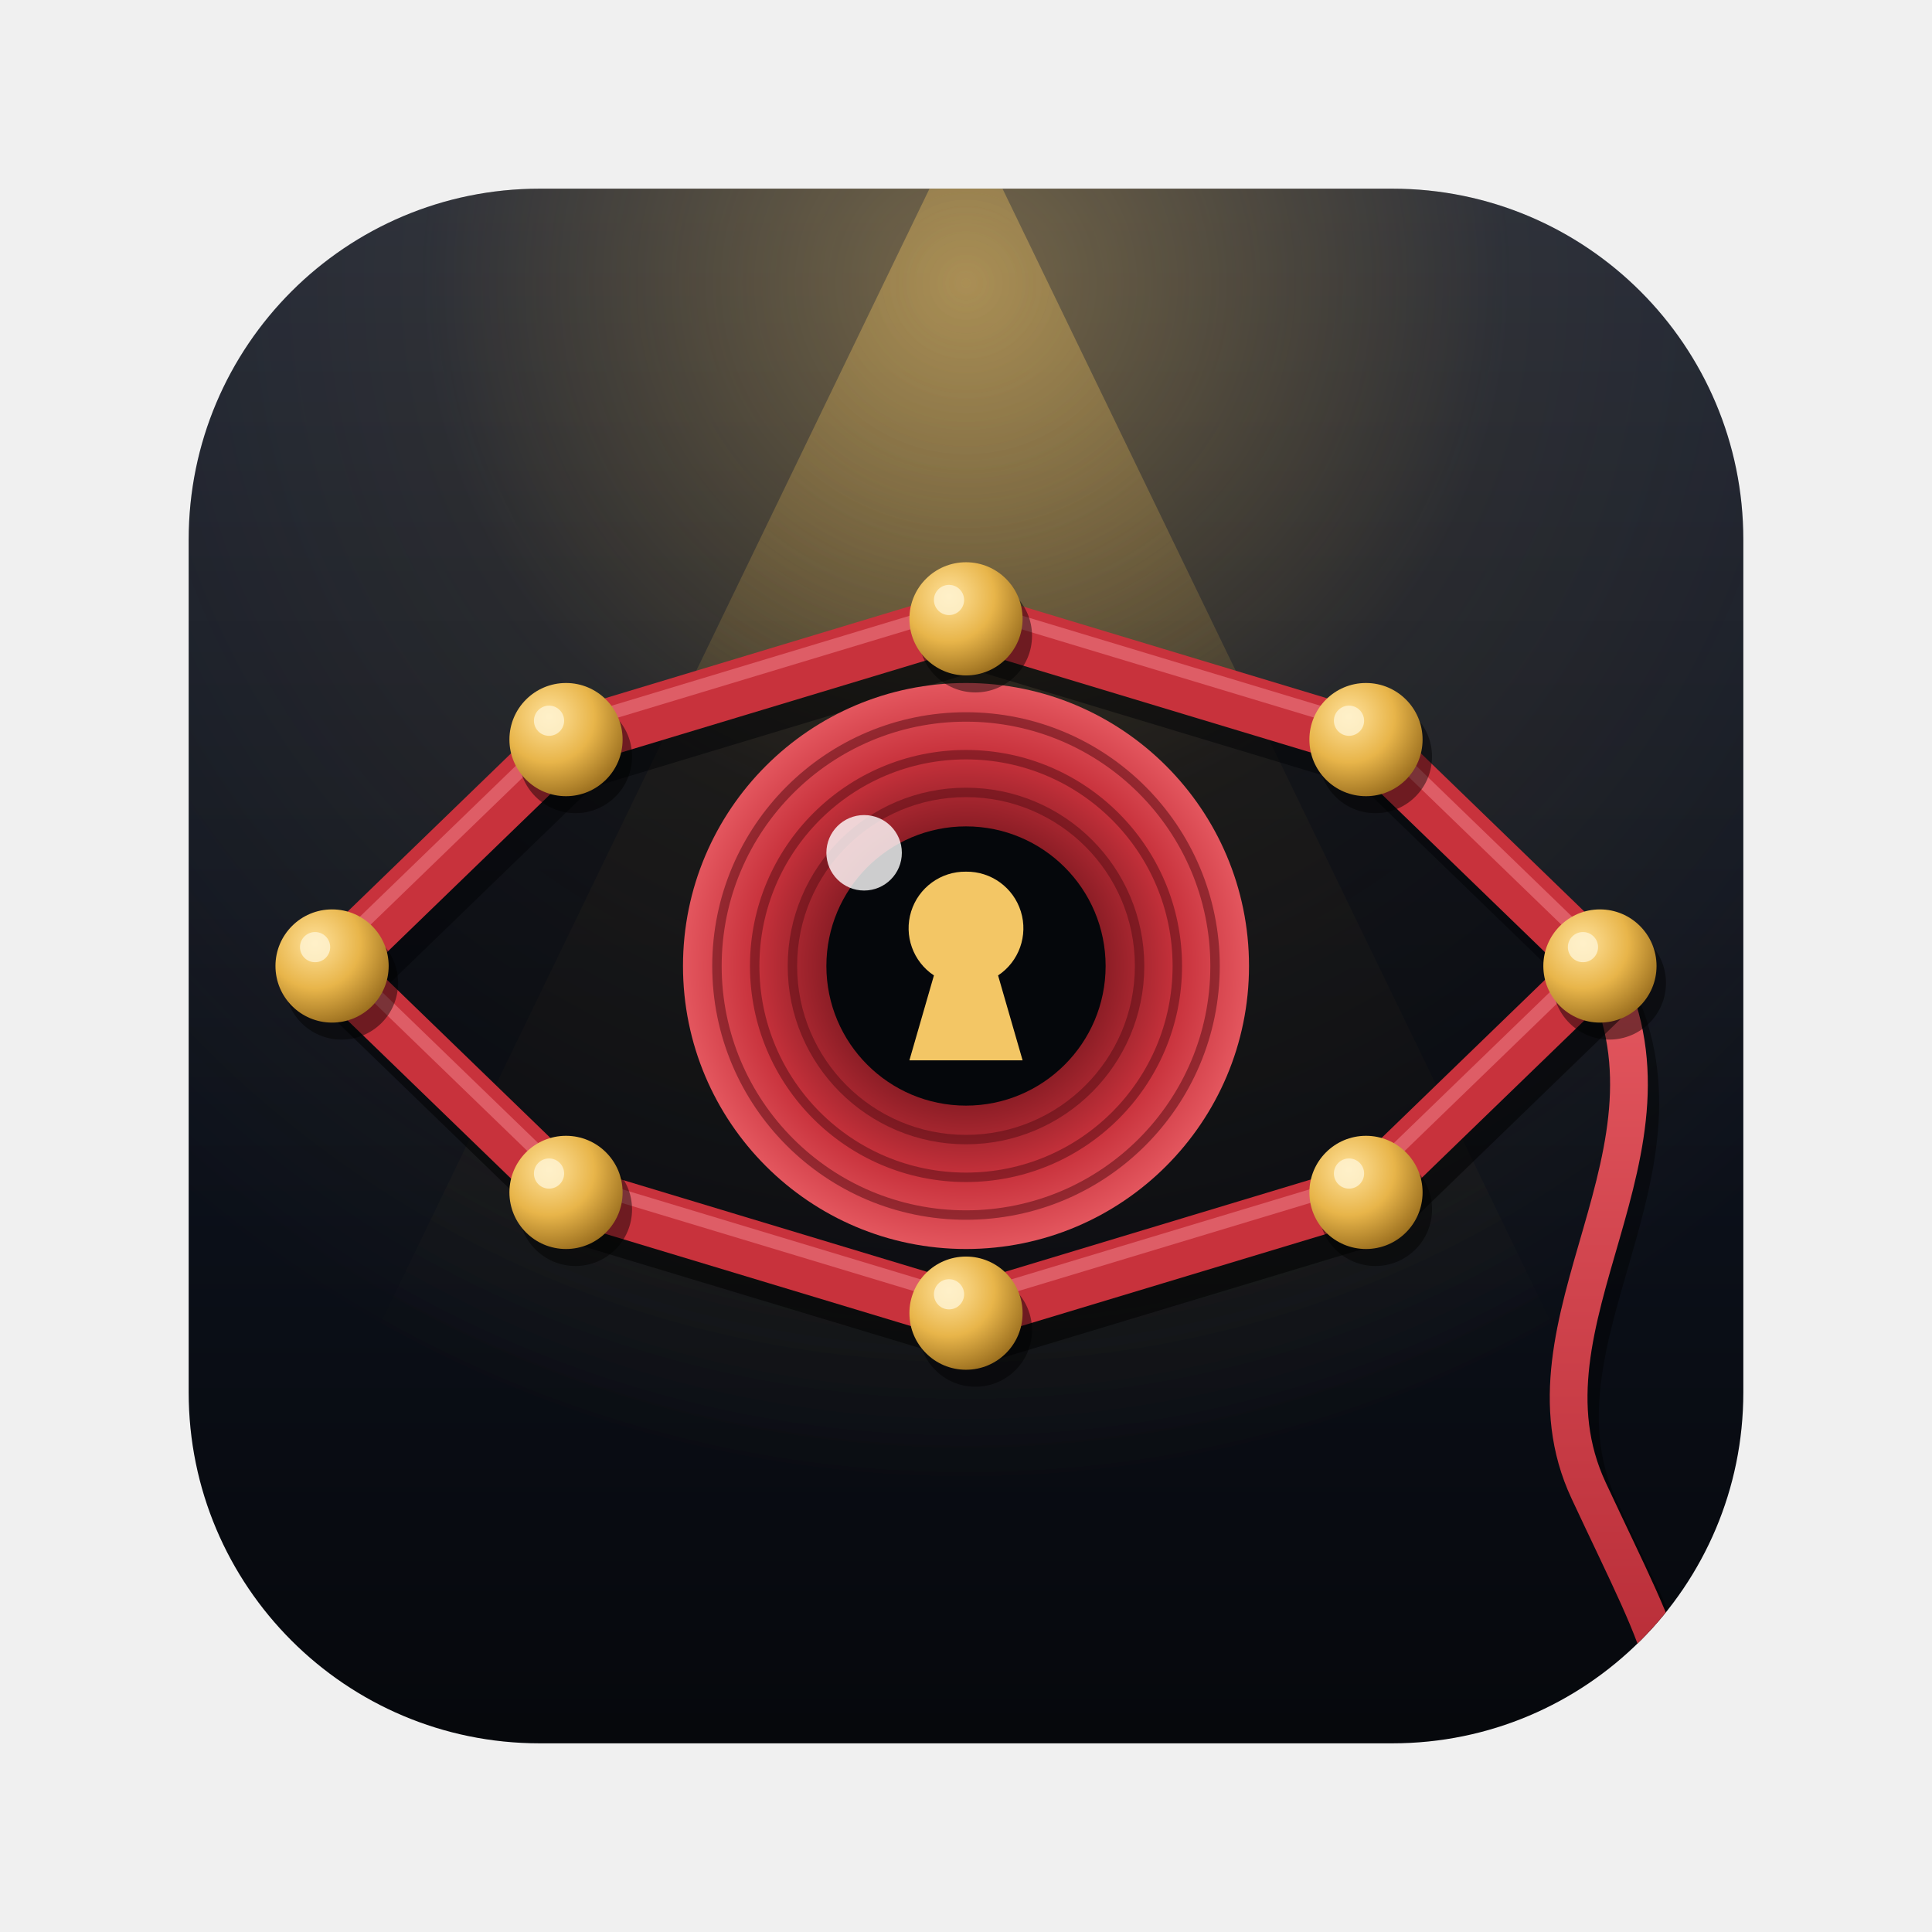
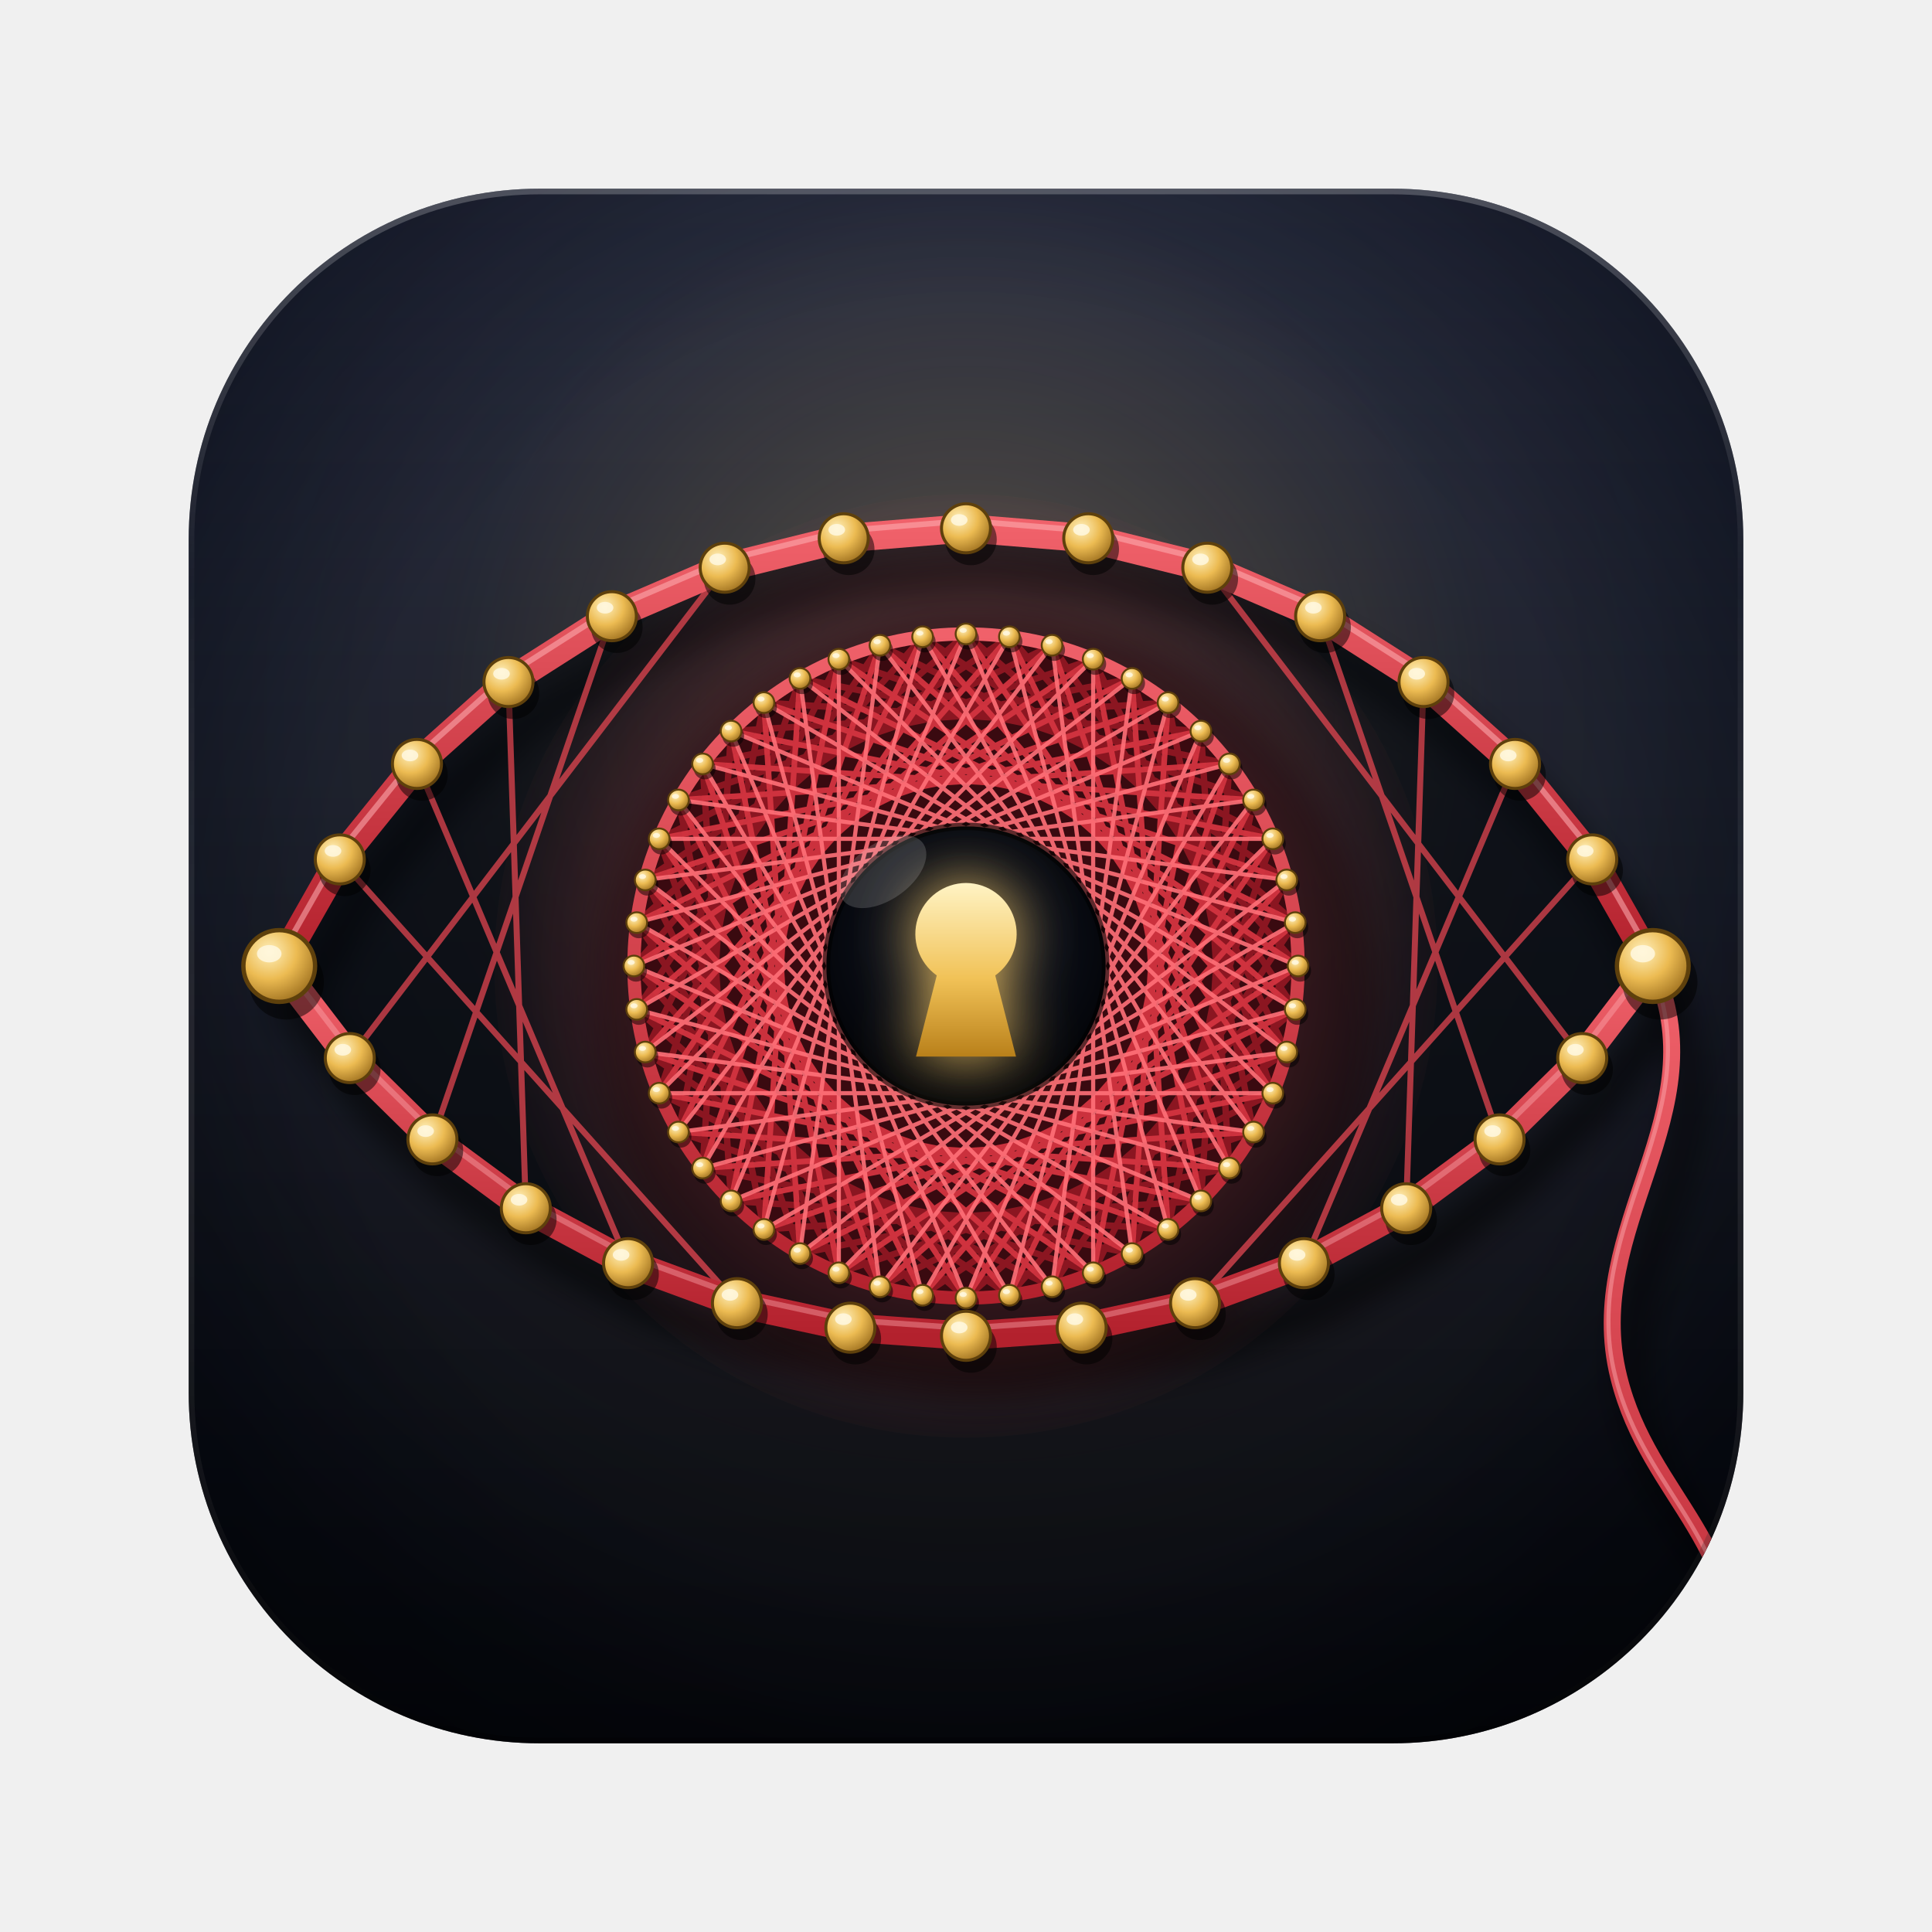
<svg xmlns="http://www.w3.org/2000/svg" width="1024" height="1024" viewBox="0 0 1024 1024">
  <defs>
-     <linearGradient id="night" x1="0" y1="0" x2="0" y2="1">
-       <stop offset="0" stop-color="#1a2338" />
-       <stop offset=".55" stop-color="#0d121d" />
-       <stop offset="1" stop-color="#06080c" />
+     <linearGradient id="bg" x1="0" y1="0" x2="0" y2="1">
+       <stop offset="0" stop-color="#1b2440" />
+       <stop offset=".5" stop-color="#0e1424" />
+       <stop offset="1" stop-color="#05070d" />
    </linearGradient>
-     <radialGradient id="lamp" cx="512" cy="150" r="640" gradientUnits="userSpaceOnUse">
-       <stop offset="0" stop-color="#f3c665" stop-opacity=".42" />
-       <stop offset=".45" stop-color="#e8b54a" stop-opacity=".10" />
+     <radialGradient id="spot" cx="512" cy="380" r="560" gradientUnits="userSpaceOnUse">
+       <stop offset="0" stop-color="#ffd98a" stop-opacity=".30" />
+       <stop offset=".5" stop-color="#e8b54a" stop-opacity=".07" />
      <stop offset="1" stop-color="#e8b54a" stop-opacity="0" />
    </radialGradient>
-     <radialGradient id="brass" cx=".35" cy=".3" r=".8">
-       <stop offset="0" stop-color="#ffe19a" />
-       <stop offset=".5" stop-color="#e8b54a" />
-       <stop offset="1" stop-color="#8f6418" />
-     </radialGradient>
-     <radialGradient id="iris" cx=".5" cy=".5" r=".5">
-       <stop offset=".42" stop-color="#7d1820" />
-       <stop offset=".75" stop-color="#c8323c" />
-       <stop offset="1" stop-color="#e4575f" />
-     </radialGradient>
-     <linearGradient id="string" x1="0" y1="0" x2="0" y2="1">
-       <stop offset="0" stop-color="#e4575f" />
-       <stop offset="1" stop-color="#b02530" />
+     <radialGradient id="vig" cx="512" cy="500" r="620" gradientUnits="userSpaceOnUse">
+       <stop offset=".55" stop-color="#000" stop-opacity="0" />
+       <stop offset="1" stop-color="#000" stop-opacity=".65" />
+     </radialGradient>
+     <linearGradient id="edge" x1="0" y1="0" x2="0" y2="1">
+       <stop offset="0" stop-color="#fff" stop-opacity=".22" />
+       <stop offset=".25" stop-color="#fff" stop-opacity=".03" />
+       <stop offset="1" stop-color="#000" stop-opacity=".3" />
    </linearGradient>
+     <radialGradient id="brass" cx=".36" cy=".3" r=".85">
+       <stop offset="0" stop-color="#fff0bd" />
+       <stop offset=".45" stop-color="#ecbb52" />
+       <stop offset="1" stop-color="#8a5d12" />
+     </radialGradient>
+     <radialGradient id="pupil" cx=".5" cy=".42" r=".6">
+       <stop offset="0" stop-color="#141a2a" />
+       <stop offset="1" stop-color="#020306" />
+     </radialGradient>
+     <linearGradient id="gold" x1="0" y1="0" x2="0" y2="1">
+       <stop offset="0" stop-color="#fff3c4" />
+       <stop offset=".55" stop-color="#f1c257" />
+       <stop offset="1" stop-color="#b9801a" />
+     </linearGradient>
+     <linearGradient id="thread" x1="0" y1="0" x2="0" y2="1">
+       <stop offset="0" stop-color="#f0616a" />
+       <stop offset="1" stop-color="#b3212d" />
+     </linearGradient>
+     <radialGradient id="irisglow" cx="512" cy="512" r="260" gradientUnits="userSpaceOnUse">
+       <stop offset=".3" stop-color="#ff5a66" stop-opacity=".38" />
+       <stop offset="1" stop-color="#ff5a66" stop-opacity="0" />
+     </radialGradient>
+     <filter id="soft" x="-20%" y="-20%" width="140%" height="140%">
+       <feGaussianBlur stdDeviation="9" />
+     </filter>
+     <filter id="glow" x="-60%" y="-60%" width="220%" height="220%">
+       <feGaussianBlur stdDeviation="16" />
+     </filter>
    <clipPath id="tile">
      <rect x="100" y="100" width="824" height="824" rx="186" />
    </clipPath>
  </defs>
  <g clip-path="url(#tile)">
-     <rect x="100" y="100" width="824" height="824" fill="url(#night)" />
-     <path d="M512 60 L930 924 L94 924 Z" fill="url(#lamp)" />
-     <rect x="100" y="100" width="824" height="824" fill="url(#lamp)" />
-     <path d="M848 512 C 900 610, 800 700, 842 790 S 900 900, 870 960" fill="none" stroke="#000" stroke-opacity=".4" stroke-width="20" stroke-linecap="round" transform="translate(6 10)" />
-     <path d="M848 512 C 900 610, 800 700, 842 790 S 900 900, 870 960" fill="none" stroke="url(#string)" stroke-width="20" stroke-linecap="round" />
-     <polygon points="176,512 300,392 512,328 724,392 848,512 724,632 512,696 300,632" fill="none" stroke="#000" stroke-opacity=".5" stroke-width="30" stroke-linejoin="round" transform="translate(6 12)" />
-     <polygon points="176,512 300,392 512,328 724,392 848,512 724,632 512,696 300,632" fill="#05070b" fill-opacity=".55" stroke="#c8323c" stroke-width="30" stroke-linejoin="round" />
-     <polygon points="176,512 300,392 512,328 724,392 848,512 724,632 512,696 300,632" fill="none" stroke="#f08088" stroke-opacity=".55" stroke-width="7" stroke-linejoin="round" transform="translate(0 -7)" />
-     <circle cx="512" cy="512" r="150" fill="url(#iris)" />
-     <g fill="none" stroke="#5c1016" stroke-opacity=".55" stroke-width="5">
-       <circle cx="512" cy="512" r="132" />
-       <circle cx="512" cy="512" r="112" />
-       <circle cx="512" cy="512" r="92" />
+     <rect x="100" y="100" width="824" height="824" fill="url(#bg)" />
+     <rect x="100" y="100" width="824" height="824" fill="url(#spot)" />
+     <rect x="100" y="100" width="824" height="824" fill="url(#vig)" />
+     <g transform="translate(10 22)" filter="url(#soft)" opacity=".7" fill="none" stroke="#000" stroke-linecap="round" stroke-linejoin="round">
+       <path d="M148.0 512.0 L180.1 455.5 L221.0 404.9 L269.5 361.5 L324.3 326.6 L384.1 300.9 L447.2 285.3 L512.0 280.0 L576.8 285.3 L639.9 300.9 L699.7 326.6 L754.5 361.5 L803.0 404.9 L843.9 455.5 L876.0 512.0" stroke-width="16" />
+       <path d="M148.0 512.0 L185.4 560.8 L229.2 603.9 L278.7 640.4 L332.9 669.5 L390.6 690.7 L450.7 703.7 L512.0 708.0 L573.3 703.7 L633.4 690.7 L691.1 669.5 L745.3 640.4 L794.8 603.9 L838.6 560.8 L876.0 512.0" stroke-width="16" />
+       <circle cx="512" cy="512" r="176" stroke-width="60" />
+       <path d="M876 512 C 912 590, 838 650, 858 730 C 874 795, 930 820, 918 900 C 912 940, 900 960, 896 990" stroke-width="10" />
    </g>
-     <circle cx="512" cy="512" r="74" fill="#05070b" />
-     <path d="M512 462 a30 30 0 0 1 17 55 l13 45 h-60 l13 -45 a30 30 0 0 1 17 -55 z" fill="#f3c665" />
-     <circle cx="458" cy="452" r="20" fill="#fff" opacity=".8" />
-     <circle cx="181" cy="521" r="30" fill="#000" opacity=".45" />
-     <circle cx="176" cy="512" r="30" fill="url(#brass)" />
-     <circle cx="167" cy="502" r="8" fill="#fff6d8" opacity=".75" />
-     <circle cx="305" cy="401" r="30" fill="#000" opacity=".45" />
-     <circle cx="300" cy="392" r="30" fill="url(#brass)" />
-     <circle cx="291" cy="382" r="8" fill="#fff6d8" opacity=".75" />
-     <circle cx="517" cy="337" r="30" fill="#000" opacity=".45" />
-     <circle cx="512" cy="328" r="30" fill="url(#brass)" />
-     <circle cx="503" cy="318" r="8" fill="#fff6d8" opacity=".75" />
-     <circle cx="729" cy="401" r="30" fill="#000" opacity=".45" />
-     <circle cx="724" cy="392" r="30" fill="url(#brass)" />
-     <circle cx="715" cy="382" r="8" fill="#fff6d8" opacity=".75" />
-     <circle cx="853" cy="521" r="30" fill="#000" opacity=".45" />
-     <circle cx="848" cy="512" r="30" fill="url(#brass)" />
-     <circle cx="839" cy="502" r="8" fill="#fff6d8" opacity=".75" />
-     <circle cx="729" cy="641" r="30" fill="#000" opacity=".45" />
-     <circle cx="724" cy="632" r="30" fill="url(#brass)" />
-     <circle cx="715" cy="622" r="8" fill="#fff6d8" opacity=".75" />
-     <circle cx="517" cy="705" r="30" fill="#000" opacity=".45" />
-     <circle cx="512" cy="696" r="30" fill="url(#brass)" />
-     <circle cx="503" cy="686" r="8" fill="#fff6d8" opacity=".75" />
-     <circle cx="305" cy="641" r="30" fill="#000" opacity=".45" />
-     <circle cx="300" cy="632" r="30" fill="url(#brass)" />
-     <circle cx="291" cy="622" r="8" fill="#fff6d8" opacity=".75" />
+     <path d="M148.0 512.0 L180.1 455.5 L221.0 404.9 L269.5 361.5 L324.3 326.6 L384.1 300.9 L447.2 285.3 L512.0 280.0 L576.8 285.3 L639.9 300.9 L699.7 326.6 L754.5 361.5 L803.0 404.9 L843.9 455.5 L876.0 512.0 L876.0 512.0 L838.6 560.8 L794.8 603.9 L745.3 640.4 L691.1 669.5 L633.4 690.7 L573.3 703.7 L512.0 708.0 L450.7 703.7 L390.6 690.7 L332.9 669.5 L278.7 640.4 L229.2 603.9 L185.4 560.8 L148.0 512.0 Z" fill="#04060b" opacity=".6" />
+     <path d="M180.1 455.5 L390.6 690.7 M843.9 455.5 L633.4 690.7 M221.0 404.9 L332.9 669.5 M803.0 404.9 L691.1 669.5 M269.5 361.5 L278.7 640.4 M754.5 361.5 L745.3 640.4 M324.3 326.6 L229.2 603.9 M699.7 326.6 L794.8 603.9 M384.1 300.9 L185.4 560.8 M639.9 300.9 L838.6 560.8" fill="none" stroke="#e0444f" stroke-width="3.2" stroke-linecap="round" opacity=".75" />
+     <path d="M876 512 C 912 590, 838 650, 858 730 C 874 795, 930 820, 918 900 C 912 940, 900 960, 896 990" fill="none" stroke="url(#thread)" stroke-width="9" stroke-linecap="round" />
+     <path d="M876 512 C 912 590, 838 650, 858 730 C 874 795, 930 820, 918 900 C 912 940, 900 960, 896 990" fill="none" stroke="#ffb0b5" stroke-opacity=".45" stroke-width="2.2" stroke-linecap="round" transform="translate(-2 -1)" />
+     <circle cx="512" cy="512" r="250" fill="url(#irisglow)" />
+     <circle cx="512" cy="512" r="176" fill="#3a0a10" />
+     <path d="M512.0 336.0 L686.5 489.0 M535.0 337.5 L688.0 512.0 M557.6 342.0 L686.5 535.0 M579.4 349.4 L682.0 557.6 M600.0 359.6 L674.6 579.4 M619.1 372.4 L664.4 600.0 M636.5 387.5 L651.6 619.1 M651.6 404.9 L636.5 636.5 M664.4 424.0 L619.1 651.6 M674.6 444.6 L600.0 664.4 M682.0 466.4 L579.4 674.6 M686.5 489.0 L557.6 682.0 M688.0 512.0 L535.0 686.5 M686.5 535.0 L512.0 688.0 M682.0 557.6 L489.0 686.5 M674.6 579.4 L466.4 682.0 M664.4 600.0 L444.6 674.6 M651.6 619.1 L424.0 664.4 M636.5 636.5 L404.9 651.6 M619.1 651.6 L387.5 636.5 M600.0 664.4 L372.4 619.1 M579.4 674.6 L359.6 600.0 M557.6 682.0 L349.4 579.4 M535.0 686.5 L342.0 557.6 M512.0 688.0 L337.5 535.0 M489.0 686.5 L336.0 512.0 M466.4 682.0 L337.5 489.0 M444.6 674.6 L342.0 466.4 M424.0 664.4 L349.4 444.6 M404.9 651.6 L359.6 424.0 M387.5 636.5 L372.4 404.9 M372.4 619.1 L387.5 387.5 M359.6 600.0 L404.9 372.4 M349.4 579.4 L424.0 359.6 M342.0 557.6 L444.6 349.4 M337.5 535.0 L466.4 342.0 M336.0 512.0 L489.0 337.5 M337.5 489.0 L512.0 336.0 M342.0 466.4 L535.0 337.5 M349.4 444.6 L557.6 342.0 M359.6 424.0 L579.4 349.4 M372.4 404.9 L600.0 359.6 M387.5 387.5 L619.1 372.4 M404.9 372.4 L636.5 387.5 M424.0 359.6 L651.6 404.9 M444.6 349.4 L664.4 424.0 M466.4 342.0 L674.6 444.6 M489.0 337.5 L682.0 466.4" fill="none" stroke="#8f1722" stroke-width="3.4" opacity=".95" />
+     <path d="M512.0 336.0 L674.6 579.4 M535.0 337.5 L664.4 600.0 M557.6 342.0 L651.6 619.1 M579.4 349.4 L636.5 636.5 M600.0 359.6 L619.1 651.6 M619.1 372.4 L600.0 664.4 M636.5 387.5 L579.4 674.6 M651.6 404.9 L557.6 682.0 M664.4 424.0 L535.0 686.5 M674.6 444.6 L512.0 688.0 M682.0 466.4 L489.0 686.5 M686.5 489.0 L466.4 682.0 M688.0 512.0 L444.6 674.6 M686.5 535.0 L424.0 664.4 M682.0 557.6 L404.9 651.6 M674.6 579.4 L387.5 636.5 M664.4 600.0 L372.4 619.1 M651.6 619.1 L359.6 600.0 M636.5 636.5 L349.4 579.4 M619.1 651.6 L342.0 557.6 M600.0 664.4 L337.5 535.0 M579.4 674.6 L336.0 512.0 M557.6 682.0 L337.5 489.0 M535.0 686.5 L342.0 466.4 M512.0 688.0 L349.4 444.6 M489.0 686.5 L359.6 424.0 M466.4 682.0 L372.4 404.9 M444.6 674.6 L387.5 387.5 M424.0 664.4 L404.9 372.4 M404.9 651.6 L424.0 359.6 M387.5 636.5 L444.6 349.4 M372.4 619.1 L466.4 342.0 M359.6 600.0 L489.0 337.5 M349.4 579.4 L512.0 336.0 M342.0 557.6 L535.0 337.5 M337.5 535.0 L557.6 342.0 M336.0 512.0 L579.4 349.4 M337.5 489.0 L600.0 359.6 M342.0 466.4 L619.1 372.4 M349.4 444.6 L636.5 387.5 M359.6 424.0 L651.6 404.9 M372.4 404.9 L664.4 424.0 M387.5 387.5 L674.6 444.6 M404.9 372.4 L682.0 466.4 M424.0 359.6 L686.5 489.0 M444.6 349.4 L688.0 512.0 M466.4 342.0 L686.5 535.0 M489.0 337.5 L682.0 557.6" fill="none" stroke="#d2333f" stroke-width="3" opacity=".95" />
+     <path d="M512.0 336.0 L636.5 636.5 M535.0 337.5 L619.1 651.6 M557.6 342.0 L600.0 664.4 M579.4 349.4 L579.4 674.6 M600.0 359.6 L557.6 682.0 M619.1 372.4 L535.0 686.5 M636.5 387.5 L512.0 688.0 M651.6 404.9 L489.0 686.5 M664.4 424.0 L466.4 682.0 M674.6 444.6 L444.6 674.6 M682.0 466.4 L424.0 664.4 M686.5 489.0 L404.9 651.6 M688.0 512.0 L387.5 636.5 M686.5 535.0 L372.4 619.1 M682.0 557.6 L359.6 600.0 M674.6 579.4 L349.4 579.4 M664.4 600.0 L342.0 557.6 M651.6 619.1 L337.5 535.0 M636.5 636.5 L336.0 512.0 M619.1 651.6 L337.5 489.0 M600.0 664.4 L342.0 466.4 M579.4 674.6 L349.4 444.6 M557.6 682.0 L359.6 424.0 M535.0 686.5 L372.4 404.9 M512.0 688.0 L387.5 387.5 M489.0 686.5 L404.9 372.4 M466.4 682.0 L424.0 359.6 M444.6 674.6 L444.6 349.4 M424.0 664.4 L466.4 342.0 M404.9 651.6 L489.0 337.5 M387.5 636.5 L512.0 336.0 M372.4 619.1 L535.0 337.5 M359.6 600.0 L557.6 342.0 M349.4 579.4 L579.4 349.4 M342.0 557.6 L600.0 359.6 M337.5 535.0 L619.1 372.4 M336.0 512.0 L636.5 387.5 M337.5 489.0 L651.6 404.9 M342.0 466.4 L664.4 424.0 M349.4 444.6 L674.6 444.6 M359.6 424.0 L682.0 466.4 M372.4 404.9 L686.5 489.0 M387.5 387.5 L688.0 512.0 M404.9 372.4 L686.5 535.0 M424.0 359.6 L682.0 557.6 M444.6 349.4 L674.6 579.4 M466.4 342.0 L664.4 600.0 M489.0 337.5 L651.6 619.1" fill="none" stroke="#ff7078" stroke-width="2.2" opacity=".9" />
+     <circle cx="512" cy="512" r="176" fill="none" stroke="url(#thread)" stroke-width="7" />
+     <circle cx="512" cy="512" r="74" fill="url(#pupil)" stroke="#000" stroke-opacity=".6" stroke-width="4" />
+     <path id="kh" d="M512 468 a27 27 0 0 1 15.5 49 l11 43 h-53 l11 -43 a27 27 0 0 1 15.5 -49 z" fill="#ffcf66" filter="url(#glow)" opacity=".9" />
+     <path d="M512 468 a27 27 0 0 1 15.5 49 l11 43 h-53 l11 -43 a27 27 0 0 1 15.5 -49 z" fill="url(#gold)" />
+     <ellipse cx="468" cy="462" rx="26" ry="15" fill="#fff" opacity=".16" transform="rotate(-35 468 462)" />
+     <g fill="none" stroke-linecap="round" stroke-linejoin="round">
+       <path d="M148.0 512.0 L180.1 455.5 L221.0 404.9 L269.5 361.5 L324.3 326.6 L384.1 300.9 L447.2 285.3 L512.0 280.0 L576.8 285.3 L639.9 300.9 L699.7 326.6 L754.5 361.5 L803.0 404.9 L843.9 455.5 L876.0 512.0" stroke="url(#thread)" stroke-width="15" />
+       <path d="M148.0 512.0 L185.4 560.8 L229.2 603.9 L278.7 640.4 L332.9 669.5 L390.6 690.7 L450.7 703.7 L512.0 708.0 L573.3 703.7 L633.4 690.7 L691.1 669.5 L745.3 640.4 L794.8 603.9 L838.6 560.8 L876.0 512.0" stroke="url(#thread)" stroke-width="15" />
+       <path d="M148.0 512.0 L180.1 455.5 L221.0 404.9 L269.5 361.5 L324.3 326.6 L384.1 300.9 L447.2 285.3 L512.0 280.0 L576.8 285.3 L639.9 300.9 L699.7 326.6 L754.5 361.5 L803.0 404.9 L843.9 455.5 L876.0 512.0" stroke="#ffb0b5" stroke-opacity=".55" stroke-width="3" transform="translate(0 -4)" />
+       <path d="M148.0 512.0 L185.4 560.8 L229.2 603.9 L278.7 640.4 L332.9 669.5 L390.6 690.7 L450.7 703.7 L512.0 708.0 L573.3 703.7 L633.4 690.7 L691.1 669.5 L745.3 640.4 L794.8 603.9 L838.6 560.8 L876.0 512.0" stroke="#ffb0b5" stroke-opacity=".4" stroke-width="3" transform="translate(0 -4)" />
+     </g>
+     <circle cx="513.1" cy="338.5" r="5.8" fill="#000" opacity=".5" />
+     <circle cx="512.0" cy="336.0" r="5.5" fill="url(#brass)" stroke="#5e400c" stroke-width="1.0" />
+     <ellipse cx="510.5" cy="334.1" rx="1.9" ry="1.3" fill="#fff8e0" opacity=".85" />
+     <circle cx="536.1" cy="340.0" r="5.8" fill="#000" opacity=".5" />
+     <circle cx="535.0" cy="337.5" r="5.5" fill="url(#brass)" stroke="#5e400c" stroke-width="1.0" />
+     <ellipse cx="533.4" cy="335.6" rx="1.9" ry="1.3" fill="#fff8e0" opacity=".85" />
+     <circle cx="558.7" cy="344.5" r="5.8" fill="#000" opacity=".5" />
+     <circle cx="557.6" cy="342.0" r="5.5" fill="url(#brass)" stroke="#5e400c" stroke-width="1.0" />
+     <ellipse cx="556.0" cy="340.1" rx="1.9" ry="1.3" fill="#fff8e0" opacity=".85" />
+     <circle cx="580.5" cy="351.9" r="5.8" fill="#000" opacity=".5" />
+     <circle cx="579.4" cy="349.4" r="5.5" fill="url(#brass)" stroke="#5e400c" stroke-width="1.0" />
+     <ellipse cx="577.8" cy="347.5" rx="1.9" ry="1.3" fill="#fff8e0" opacity=".85" />
+     <circle cx="601.1" cy="362.1" r="5.8" fill="#000" opacity=".5" />
+     <circle cx="600.0" cy="359.6" r="5.5" fill="url(#brass)" stroke="#5e400c" stroke-width="1.0" />
+     <ellipse cx="598.5" cy="357.7" rx="1.9" ry="1.3" fill="#fff8e0" opacity=".85" />
+     <circle cx="620.2" cy="374.8" r="5.8" fill="#000" opacity=".5" />
+     <circle cx="619.1" cy="372.4" r="5.5" fill="url(#brass)" stroke="#5e400c" stroke-width="1.0" />
+     <ellipse cx="617.6" cy="370.5" rx="1.9" ry="1.3" fill="#fff8e0" opacity=".85" />
+     <circle cx="637.6" cy="390.0" r="5.8" fill="#000" opacity=".5" />
+     <circle cx="636.5" cy="387.5" r="5.5" fill="url(#brass)" stroke="#5e400c" stroke-width="1.0" />
+     <ellipse cx="634.9" cy="385.7" rx="1.9" ry="1.3" fill="#fff8e0" opacity=".85" />
+     <circle cx="652.7" cy="407.3" r="5.8" fill="#000" opacity=".5" />
+     <circle cx="651.6" cy="404.9" r="5.5" fill="url(#brass)" stroke="#5e400c" stroke-width="1.0" />
+     <ellipse cx="650.1" cy="403.0" rx="1.9" ry="1.3" fill="#fff8e0" opacity=".85" />
+     <circle cx="665.5" cy="426.5" r="5.8" fill="#000" opacity=".5" />
+     <circle cx="664.4" cy="424.0" r="5.5" fill="url(#brass)" stroke="#5e400c" stroke-width="1.0" />
+     <ellipse cx="662.9" cy="422.1" rx="1.9" ry="1.3" fill="#fff8e0" opacity=".85" />
+     <circle cx="675.7" cy="447.1" r="5.8" fill="#000" opacity=".5" />
+     <circle cx="674.6" cy="444.6" r="5.5" fill="url(#brass)" stroke="#5e400c" stroke-width="1.0" />
+     <ellipse cx="673.1" cy="442.8" rx="1.9" ry="1.3" fill="#fff8e0" opacity=".85" />
+     <circle cx="683.1" cy="468.9" r="5.8" fill="#000" opacity=".5" />
+     <circle cx="682.0" cy="466.4" r="5.5" fill="url(#brass)" stroke="#5e400c" stroke-width="1.0" />
+     <ellipse cx="680.5" cy="464.6" rx="1.9" ry="1.3" fill="#fff8e0" opacity=".85" />
+     <circle cx="687.6" cy="491.5" r="5.8" fill="#000" opacity=".5" />
+     <circle cx="686.5" cy="489.0" r="5.5" fill="url(#brass)" stroke="#5e400c" stroke-width="1.0" />
+     <ellipse cx="685.0" cy="487.2" rx="1.9" ry="1.3" fill="#fff8e0" opacity=".85" />
+     <circle cx="689.1" cy="514.5" r="5.8" fill="#000" opacity=".5" />
+     <circle cx="688.0" cy="512.0" r="5.5" fill="url(#brass)" stroke="#5e400c" stroke-width="1.0" />
+     <ellipse cx="686.5" cy="510.1" rx="1.9" ry="1.3" fill="#fff8e0" opacity=".85" />
+     <circle cx="687.6" cy="537.4" r="5.8" fill="#000" opacity=".5" />
+     <circle cx="686.5" cy="535.0" r="5.5" fill="url(#brass)" stroke="#5e400c" stroke-width="1.0" />
+     <ellipse cx="685.0" cy="533.1" rx="1.9" ry="1.3" fill="#fff8e0" opacity=".85" />
+     <circle cx="683.1" cy="560.0" r="5.8" fill="#000" opacity=".5" />
+     <circle cx="682.0" cy="557.6" r="5.5" fill="url(#brass)" stroke="#5e400c" stroke-width="1.0" />
+     <ellipse cx="680.5" cy="555.7" rx="1.9" ry="1.3" fill="#fff8e0" opacity=".85" />
+     <circle cx="675.7" cy="581.8" r="5.8" fill="#000" opacity=".5" />
+     <circle cx="674.6" cy="579.4" r="5.5" fill="url(#brass)" stroke="#5e400c" stroke-width="1.0" />
+     <ellipse cx="673.1" cy="577.5" rx="1.9" ry="1.3" fill="#fff8e0" opacity=".85" />
+     <circle cx="665.5" cy="602.5" r="5.8" fill="#000" opacity=".5" />
+     <circle cx="664.4" cy="600.0" r="5.5" fill="url(#brass)" stroke="#5e400c" stroke-width="1.0" />
+     <ellipse cx="662.9" cy="598.1" rx="1.9" ry="1.3" fill="#fff8e0" opacity=".85" />
+     <circle cx="652.7" cy="621.6" r="5.8" fill="#000" opacity=".5" />
+     <circle cx="651.6" cy="619.1" r="5.5" fill="url(#brass)" stroke="#5e400c" stroke-width="1.0" />
+     <ellipse cx="650.1" cy="617.3" rx="1.9" ry="1.3" fill="#fff8e0" opacity=".85" />
+     <circle cx="637.6" cy="638.9" r="5.8" fill="#000" opacity=".5" />
+     <circle cx="636.5" cy="636.5" r="5.5" fill="url(#brass)" stroke="#5e400c" stroke-width="1.0" />
+     <ellipse cx="634.9" cy="634.6" rx="1.9" ry="1.3" fill="#fff8e0" opacity=".85" />
+     <circle cx="620.2" cy="654.1" r="5.8" fill="#000" opacity=".5" />
+     <circle cx="619.1" cy="651.6" r="5.5" fill="url(#brass)" stroke="#5e400c" stroke-width="1.0" />
+     <ellipse cx="617.6" cy="649.8" rx="1.9" ry="1.3" fill="#fff8e0" opacity=".85" />
+     <circle cx="601.1" cy="666.9" r="5.8" fill="#000" opacity=".5" />
+     <circle cx="600.0" cy="664.4" r="5.5" fill="url(#brass)" stroke="#5e400c" stroke-width="1.0" />
+     <ellipse cx="598.5" cy="662.6" rx="1.9" ry="1.3" fill="#fff8e0" opacity=".85" />
+     <circle cx="580.5" cy="677.1" r="5.8" fill="#000" opacity=".5" />
+     <circle cx="579.4" cy="674.6" r="5.5" fill="url(#brass)" stroke="#5e400c" stroke-width="1.0" />
+     <ellipse cx="577.8" cy="672.7" rx="1.9" ry="1.3" fill="#fff8e0" opacity=".85" />
+     <circle cx="558.7" cy="684.5" r="5.8" fill="#000" opacity=".5" />
+     <circle cx="557.6" cy="682.0" r="5.5" fill="url(#brass)" stroke="#5e400c" stroke-width="1.0" />
+     <ellipse cx="556.0" cy="680.1" rx="1.9" ry="1.3" fill="#fff8e0" opacity=".85" />
+     <circle cx="536.1" cy="689.0" r="5.8" fill="#000" opacity=".5" />
+     <circle cx="535.0" cy="686.5" r="5.5" fill="url(#brass)" stroke="#5e400c" stroke-width="1.0" />
+     <ellipse cx="533.4" cy="684.6" rx="1.9" ry="1.3" fill="#fff8e0" opacity=".85" />
+     <circle cx="513.1" cy="690.5" r="5.8" fill="#000" opacity=".5" />
+     <circle cx="512.0" cy="688.0" r="5.5" fill="url(#brass)" stroke="#5e400c" stroke-width="1.0" />
+     <ellipse cx="510.5" cy="686.1" rx="1.9" ry="1.3" fill="#fff8e0" opacity=".85" />
+     <circle cx="490.1" cy="689.0" r="5.8" fill="#000" opacity=".5" />
+     <circle cx="489.0" cy="686.5" r="5.5" fill="url(#brass)" stroke="#5e400c" stroke-width="1.0" />
+     <ellipse cx="487.5" cy="684.6" rx="1.9" ry="1.3" fill="#fff8e0" opacity=".85" />
+     <circle cx="467.5" cy="684.5" r="5.8" fill="#000" opacity=".5" />
+     <circle cx="466.4" cy="682.0" r="5.5" fill="url(#brass)" stroke="#5e400c" stroke-width="1.0" />
+     <ellipse cx="464.9" cy="680.1" rx="1.9" ry="1.3" fill="#fff8e0" opacity=".85" />
+     <circle cx="445.7" cy="677.1" r="5.8" fill="#000" opacity=".5" />
+     <circle cx="444.6" cy="674.6" r="5.5" fill="url(#brass)" stroke="#5e400c" stroke-width="1.0" />
+     <ellipse cx="443.1" cy="672.7" rx="1.9" ry="1.3" fill="#fff8e0" opacity=".85" />
+     <circle cx="425.1" cy="666.9" r="5.8" fill="#000" opacity=".5" />
+     <circle cx="424.0" cy="664.4" r="5.5" fill="url(#brass)" stroke="#5e400c" stroke-width="1.0" />
+     <ellipse cx="422.5" cy="662.6" rx="1.9" ry="1.3" fill="#fff8e0" opacity=".85" />
+     <circle cx="406.0" cy="654.1" r="5.8" fill="#000" opacity=".5" />
+     <circle cx="404.9" cy="651.6" r="5.5" fill="url(#brass)" stroke="#5e400c" stroke-width="1.0" />
+     <ellipse cx="403.3" cy="649.8" rx="1.9" ry="1.3" fill="#fff8e0" opacity=".85" />
+     <circle cx="388.6" cy="638.9" r="5.8" fill="#000" opacity=".5" />
+     <circle cx="387.5" cy="636.5" r="5.5" fill="url(#brass)" stroke="#5e400c" stroke-width="1.0" />
+     <ellipse cx="386.0" cy="634.6" rx="1.9" ry="1.3" fill="#fff8e0" opacity=".85" />
+     <circle cx="373.5" cy="621.6" r="5.8" fill="#000" opacity=".5" />
+     <circle cx="372.4" cy="619.1" r="5.5" fill="url(#brass)" stroke="#5e400c" stroke-width="1.0" />
+     <ellipse cx="370.8" cy="617.3" rx="1.9" ry="1.3" fill="#fff8e0" opacity=".85" />
+     <circle cx="360.7" cy="602.5" r="5.8" fill="#000" opacity=".5" />
+     <circle cx="359.6" cy="600.0" r="5.5" fill="url(#brass)" stroke="#5e400c" stroke-width="1.0" />
+     <ellipse cx="358.0" cy="598.1" rx="1.9" ry="1.3" fill="#fff8e0" opacity=".85" />
+     <circle cx="350.5" cy="581.8" r="5.8" fill="#000" opacity=".5" />
+     <circle cx="349.4" cy="579.4" r="5.5" fill="url(#brass)" stroke="#5e400c" stroke-width="1.0" />
+     <ellipse cx="347.9" cy="577.5" rx="1.9" ry="1.3" fill="#fff8e0" opacity=".85" />
+     <circle cx="343.1" cy="560.0" r="5.8" fill="#000" opacity=".5" />
+     <circle cx="342.0" cy="557.6" r="5.5" fill="url(#brass)" stroke="#5e400c" stroke-width="1.0" />
+     <ellipse cx="340.5" cy="555.7" rx="1.9" ry="1.3" fill="#fff8e0" opacity=".85" />
+     <circle cx="338.6" cy="537.4" r="5.8" fill="#000" opacity=".5" />
+     <circle cx="337.5" cy="535.0" r="5.5" fill="url(#brass)" stroke="#5e400c" stroke-width="1.0" />
+     <ellipse cx="336.0" cy="533.1" rx="1.9" ry="1.3" fill="#fff8e0" opacity=".85" />
+     <circle cx="337.1" cy="514.5" r="5.8" fill="#000" opacity=".5" />
+     <circle cx="336.0" cy="512.0" r="5.5" fill="url(#brass)" stroke="#5e400c" stroke-width="1.0" />
+     <ellipse cx="334.5" cy="510.1" rx="1.9" ry="1.3" fill="#fff8e0" opacity=".85" />
+     <circle cx="338.6" cy="491.5" r="5.8" fill="#000" opacity=".5" />
+     <circle cx="337.5" cy="489.0" r="5.5" fill="url(#brass)" stroke="#5e400c" stroke-width="1.0" />
+     <ellipse cx="336.0" cy="487.2" rx="1.9" ry="1.3" fill="#fff8e0" opacity=".85" />
+     <circle cx="343.1" cy="468.9" r="5.8" fill="#000" opacity=".5" />
+     <circle cx="342.0" cy="466.4" r="5.5" fill="url(#brass)" stroke="#5e400c" stroke-width="1.0" />
+     <ellipse cx="340.5" cy="464.6" rx="1.9" ry="1.3" fill="#fff8e0" opacity=".85" />
+     <circle cx="350.5" cy="447.1" r="5.8" fill="#000" opacity=".5" />
+     <circle cx="349.4" cy="444.6" r="5.5" fill="url(#brass)" stroke="#5e400c" stroke-width="1.0" />
+     <ellipse cx="347.9" cy="442.8" rx="1.9" ry="1.3" fill="#fff8e0" opacity=".85" />
+     <circle cx="360.7" cy="426.5" r="5.8" fill="#000" opacity=".5" />
+     <circle cx="359.6" cy="424.0" r="5.5" fill="url(#brass)" stroke="#5e400c" stroke-width="1.0" />
+     <ellipse cx="358.0" cy="422.1" rx="1.9" ry="1.3" fill="#fff8e0" opacity=".85" />
+     <circle cx="373.5" cy="407.3" r="5.8" fill="#000" opacity=".5" />
+     <circle cx="372.4" cy="404.9" r="5.5" fill="url(#brass)" stroke="#5e400c" stroke-width="1.0" />
+     <ellipse cx="370.8" cy="403.0" rx="1.9" ry="1.3" fill="#fff8e0" opacity=".85" />
+     <circle cx="388.6" cy="390.0" r="5.8" fill="#000" opacity=".5" />
+     <circle cx="387.5" cy="387.5" r="5.5" fill="url(#brass)" stroke="#5e400c" stroke-width="1.0" />
+     <ellipse cx="386.0" cy="385.7" rx="1.9" ry="1.3" fill="#fff8e0" opacity=".85" />
+     <circle cx="406.0" cy="374.8" r="5.8" fill="#000" opacity=".5" />
+     <circle cx="404.9" cy="372.4" r="5.5" fill="url(#brass)" stroke="#5e400c" stroke-width="1.0" />
+     <ellipse cx="403.3" cy="370.5" rx="1.9" ry="1.3" fill="#fff8e0" opacity=".85" />
+     <circle cx="425.1" cy="362.1" r="5.8" fill="#000" opacity=".5" />
+     <circle cx="424.0" cy="359.6" r="5.5" fill="url(#brass)" stroke="#5e400c" stroke-width="1.0" />
+     <ellipse cx="422.5" cy="357.7" rx="1.9" ry="1.3" fill="#fff8e0" opacity=".85" />
+     <circle cx="445.7" cy="351.9" r="5.8" fill="#000" opacity=".5" />
+     <circle cx="444.6" cy="349.4" r="5.5" fill="url(#brass)" stroke="#5e400c" stroke-width="1.0" />
+     <ellipse cx="443.1" cy="347.5" rx="1.9" ry="1.3" fill="#fff8e0" opacity=".85" />
+     <circle cx="467.5" cy="344.5" r="5.8" fill="#000" opacity=".5" />
+     <circle cx="466.4" cy="342.0" r="5.5" fill="url(#brass)" stroke="#5e400c" stroke-width="1.0" />
+     <ellipse cx="464.9" cy="340.1" rx="1.9" ry="1.3" fill="#fff8e0" opacity=".85" />
+     <circle cx="490.1" cy="340.0" r="5.8" fill="#000" opacity=".5" />
+     <circle cx="489.0" cy="337.5" r="5.5" fill="url(#brass)" stroke="#5e400c" stroke-width="1.0" />
+     <ellipse cx="487.5" cy="335.6" rx="1.9" ry="1.3" fill="#fff8e0" opacity=".85" />
+     <circle cx="182.7" cy="461.3" r="13.7" fill="#000" opacity=".5" />
+     <circle cx="180.1" cy="455.5" r="13" fill="url(#brass)" stroke="#5e400c" stroke-width="1.6" />
+     <ellipse cx="176.5" cy="451.0" rx="4.4" ry="3.1" fill="#fff8e0" opacity=".85" />
+     <circle cx="223.6" cy="410.7" r="13.7" fill="#000" opacity=".5" />
+     <circle cx="221.0" cy="404.9" r="13" fill="url(#brass)" stroke="#5e400c" stroke-width="1.6" />
+     <ellipse cx="217.3" cy="400.4" rx="4.4" ry="3.1" fill="#fff8e0" opacity=".85" />
+     <circle cx="272.1" cy="367.4" r="13.7" fill="#000" opacity=".5" />
+     <circle cx="269.5" cy="361.5" r="13" fill="url(#brass)" stroke="#5e400c" stroke-width="1.6" />
+     <ellipse cx="265.8" cy="357.1" rx="4.4" ry="3.1" fill="#fff8e0" opacity=".85" />
+     <circle cx="326.9" cy="332.4" r="13.7" fill="#000" opacity=".5" />
+     <circle cx="324.3" cy="326.6" r="13" fill="url(#brass)" stroke="#5e400c" stroke-width="1.6" />
+     <ellipse cx="320.7" cy="322.1" rx="4.4" ry="3.1" fill="#fff8e0" opacity=".85" />
+     <circle cx="386.7" cy="306.8" r="13.7" fill="#000" opacity=".5" />
+     <circle cx="384.1" cy="300.9" r="13" fill="url(#brass)" stroke="#5e400c" stroke-width="1.6" />
+     <ellipse cx="380.4" cy="296.5" rx="4.4" ry="3.1" fill="#fff8e0" opacity=".85" />
+     <circle cx="449.8" cy="291.1" r="13.7" fill="#000" opacity=".5" />
+     <circle cx="447.2" cy="285.3" r="13" fill="url(#brass)" stroke="#5e400c" stroke-width="1.6" />
+     <ellipse cx="443.5" cy="280.8" rx="4.4" ry="3.1" fill="#fff8e0" opacity=".85" />
+     <circle cx="514.6" cy="285.9" r="13.7" fill="#000" opacity=".5" />
+     <circle cx="512.0" cy="280.0" r="13" fill="url(#brass)" stroke="#5e400c" stroke-width="1.6" />
+     <ellipse cx="508.4" cy="275.6" rx="4.4" ry="3.1" fill="#fff8e0" opacity=".85" />
+     <circle cx="579.4" cy="291.1" r="13.7" fill="#000" opacity=".5" />
+     <circle cx="576.8" cy="285.3" r="13" fill="url(#brass)" stroke="#5e400c" stroke-width="1.6" />
+     <ellipse cx="573.2" cy="280.8" rx="4.4" ry="3.1" fill="#fff8e0" opacity=".85" />
+     <circle cx="642.5" cy="306.8" r="13.7" fill="#000" opacity=".5" />
+     <circle cx="639.9" cy="300.9" r="13" fill="url(#brass)" stroke="#5e400c" stroke-width="1.6" />
+     <ellipse cx="636.3" cy="296.5" rx="4.4" ry="3.1" fill="#fff8e0" opacity=".85" />
+     <circle cx="702.3" cy="332.4" r="13.7" fill="#000" opacity=".5" />
+     <circle cx="699.7" cy="326.6" r="13" fill="url(#brass)" stroke="#5e400c" stroke-width="1.6" />
+     <ellipse cx="696.1" cy="322.1" rx="4.4" ry="3.1" fill="#fff8e0" opacity=".85" />
+     <circle cx="757.1" cy="367.4" r="13.7" fill="#000" opacity=".5" />
+     <circle cx="754.5" cy="361.5" r="13" fill="url(#brass)" stroke="#5e400c" stroke-width="1.6" />
+     <ellipse cx="750.9" cy="357.1" rx="4.4" ry="3.1" fill="#fff8e0" opacity=".85" />
+     <circle cx="805.6" cy="410.7" r="13.7" fill="#000" opacity=".5" />
+     <circle cx="803.0" cy="404.9" r="13" fill="url(#brass)" stroke="#5e400c" stroke-width="1.6" />
+     <ellipse cx="799.4" cy="400.4" rx="4.4" ry="3.1" fill="#fff8e0" opacity=".85" />
+     <circle cx="846.5" cy="461.3" r="13.7" fill="#000" opacity=".5" />
+     <circle cx="843.9" cy="455.5" r="13" fill="url(#brass)" stroke="#5e400c" stroke-width="1.6" />
+     <ellipse cx="840.2" cy="451.0" rx="4.4" ry="3.1" fill="#fff8e0" opacity=".85" />
+     <circle cx="188.0" cy="566.7" r="13.7" fill="#000" opacity=".5" />
+     <circle cx="185.4" cy="560.8" r="13" fill="url(#brass)" stroke="#5e400c" stroke-width="1.6" />
+     <ellipse cx="181.7" cy="556.4" rx="4.4" ry="3.1" fill="#fff8e0" opacity=".85" />
+     <circle cx="231.8" cy="609.7" r="13.7" fill="#000" opacity=".5" />
+     <circle cx="229.2" cy="603.9" r="13" fill="url(#brass)" stroke="#5e400c" stroke-width="1.6" />
+     <ellipse cx="225.6" cy="599.5" rx="4.4" ry="3.1" fill="#fff8e0" opacity=".85" />
+     <circle cx="281.3" cy="646.2" r="13.7" fill="#000" opacity=".5" />
+     <circle cx="278.7" cy="640.4" r="13" fill="url(#brass)" stroke="#5e400c" stroke-width="1.6" />
+     <ellipse cx="275.1" cy="635.9" rx="4.4" ry="3.1" fill="#fff8e0" opacity=".85" />
+     <circle cx="335.5" cy="675.4" r="13.7" fill="#000" opacity=".5" />
+     <circle cx="332.9" cy="669.5" r="13" fill="url(#brass)" stroke="#5e400c" stroke-width="1.6" />
+     <ellipse cx="329.2" cy="665.1" rx="4.4" ry="3.1" fill="#fff8e0" opacity=".85" />
+     <circle cx="393.2" cy="696.6" r="13.7" fill="#000" opacity=".5" />
+     <circle cx="390.6" cy="690.7" r="13" fill="url(#brass)" stroke="#5e400c" stroke-width="1.6" />
+     <ellipse cx="386.9" cy="686.3" rx="4.4" ry="3.1" fill="#fff8e0" opacity=".85" />
+     <circle cx="453.3" cy="709.5" r="13.7" fill="#000" opacity=".5" />
+     <circle cx="450.7" cy="703.7" r="13" fill="url(#brass)" stroke="#5e400c" stroke-width="1.6" />
+     <ellipse cx="447.0" cy="699.2" rx="4.4" ry="3.1" fill="#fff8e0" opacity=".85" />
+     <circle cx="514.6" cy="713.9" r="13.7" fill="#000" opacity=".5" />
+     <circle cx="512.0" cy="708.0" r="13" fill="url(#brass)" stroke="#5e400c" stroke-width="1.6" />
+     <ellipse cx="508.4" cy="703.6" rx="4.4" ry="3.1" fill="#fff8e0" opacity=".85" />
+     <circle cx="575.9" cy="709.5" r="13.7" fill="#000" opacity=".5" />
+     <circle cx="573.3" cy="703.7" r="13" fill="url(#brass)" stroke="#5e400c" stroke-width="1.6" />
+     <ellipse cx="569.7" cy="699.2" rx="4.4" ry="3.1" fill="#fff8e0" opacity=".85" />
+     <circle cx="636.0" cy="696.6" r="13.7" fill="#000" opacity=".5" />
+     <circle cx="633.4" cy="690.7" r="13" fill="url(#brass)" stroke="#5e400c" stroke-width="1.6" />
+     <ellipse cx="629.8" cy="686.3" rx="4.4" ry="3.1" fill="#fff8e0" opacity=".85" />
+     <circle cx="693.7" cy="675.4" r="13.7" fill="#000" opacity=".5" />
+     <circle cx="691.1" cy="669.5" r="13" fill="url(#brass)" stroke="#5e400c" stroke-width="1.6" />
+     <ellipse cx="687.5" cy="665.1" rx="4.4" ry="3.1" fill="#fff8e0" opacity=".85" />
+     <circle cx="747.9" cy="646.2" r="13.7" fill="#000" opacity=".5" />
+     <circle cx="745.3" cy="640.4" r="13" fill="url(#brass)" stroke="#5e400c" stroke-width="1.6" />
+     <ellipse cx="741.6" cy="635.9" rx="4.4" ry="3.1" fill="#fff8e0" opacity=".85" />
+     <circle cx="797.4" cy="609.7" r="13.7" fill="#000" opacity=".5" />
+     <circle cx="794.8" cy="603.9" r="13" fill="url(#brass)" stroke="#5e400c" stroke-width="1.6" />
+     <ellipse cx="791.1" cy="599.5" rx="4.4" ry="3.1" fill="#fff8e0" opacity=".85" />
+     <circle cx="841.2" cy="566.7" r="13.7" fill="#000" opacity=".5" />
+     <circle cx="838.6" cy="560.8" r="13" fill="url(#brass)" stroke="#5e400c" stroke-width="1.6" />
+     <ellipse cx="835.0" cy="556.4" rx="4.4" ry="3.1" fill="#fff8e0" opacity=".85" />
+     <circle cx="151.8" cy="520.5" r="19.9" fill="#000" opacity=".5" />
+     <circle cx="148.0" cy="512.0" r="19" fill="url(#brass)" stroke="#5e400c" stroke-width="2.3" />
+     <ellipse cx="142.7" cy="505.5" rx="6.5" ry="4.6" fill="#fff8e0" opacity=".85" />
+     <circle cx="879.8" cy="520.5" r="19.9" fill="#000" opacity=".5" />
+     <circle cx="876.0" cy="512.0" r="19" fill="url(#brass)" stroke="#5e400c" stroke-width="2.3" />
+     <ellipse cx="870.7" cy="505.5" rx="6.5" ry="4.6" fill="#fff8e0" opacity=".85" />
+     <rect x="101.5" y="101.5" width="821" height="821" rx="184.5" fill="none" stroke="url(#edge)" stroke-width="3" />
  </g>
</svg>
